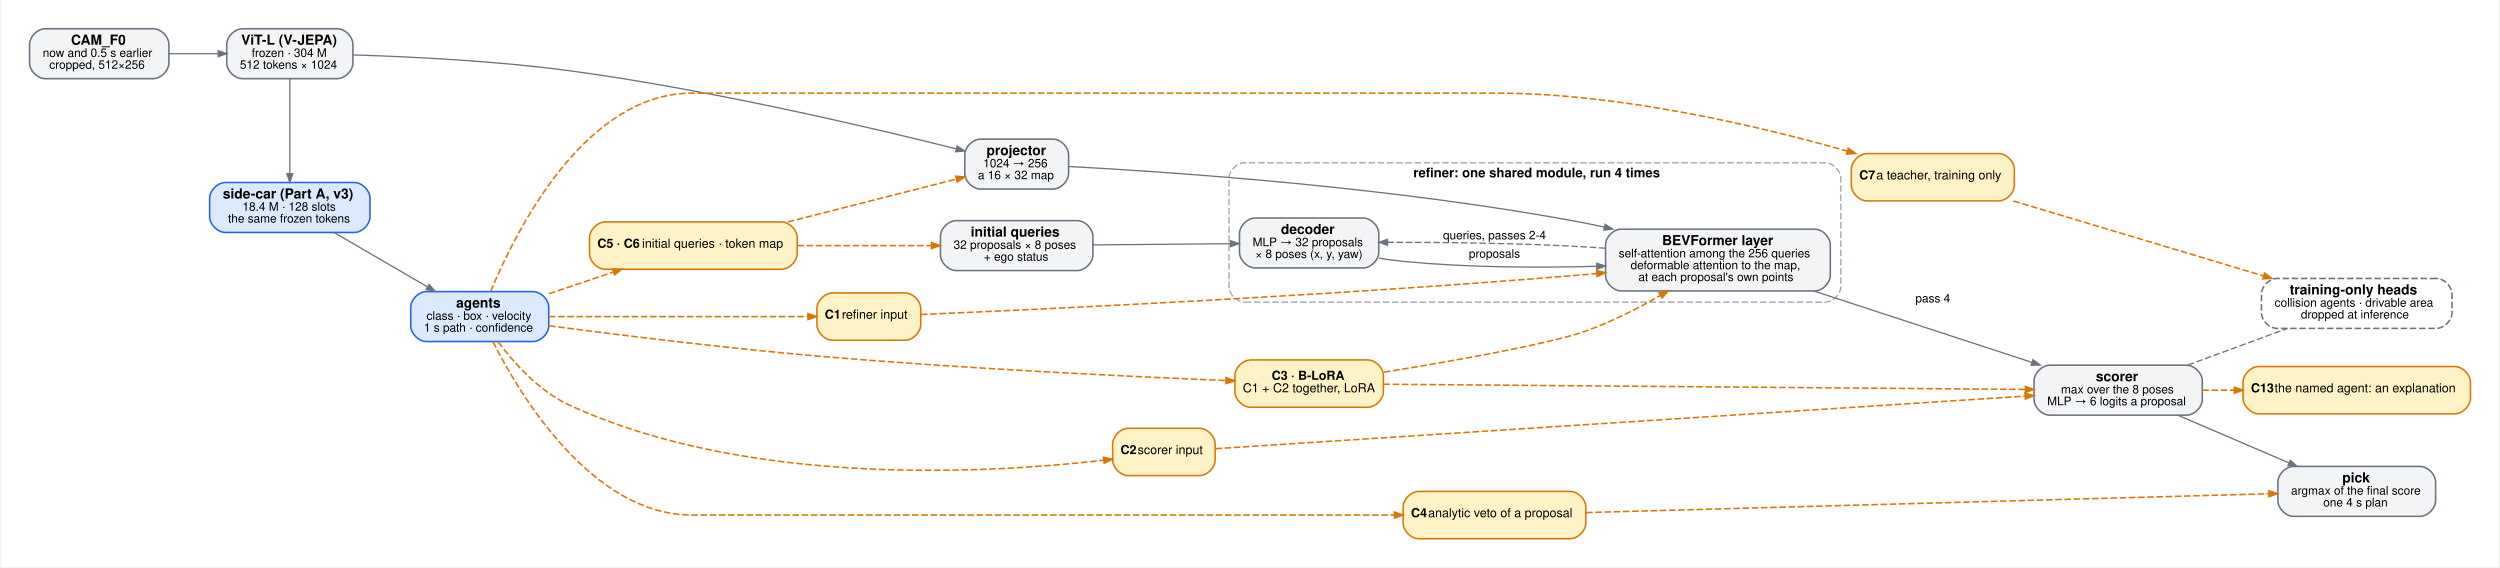
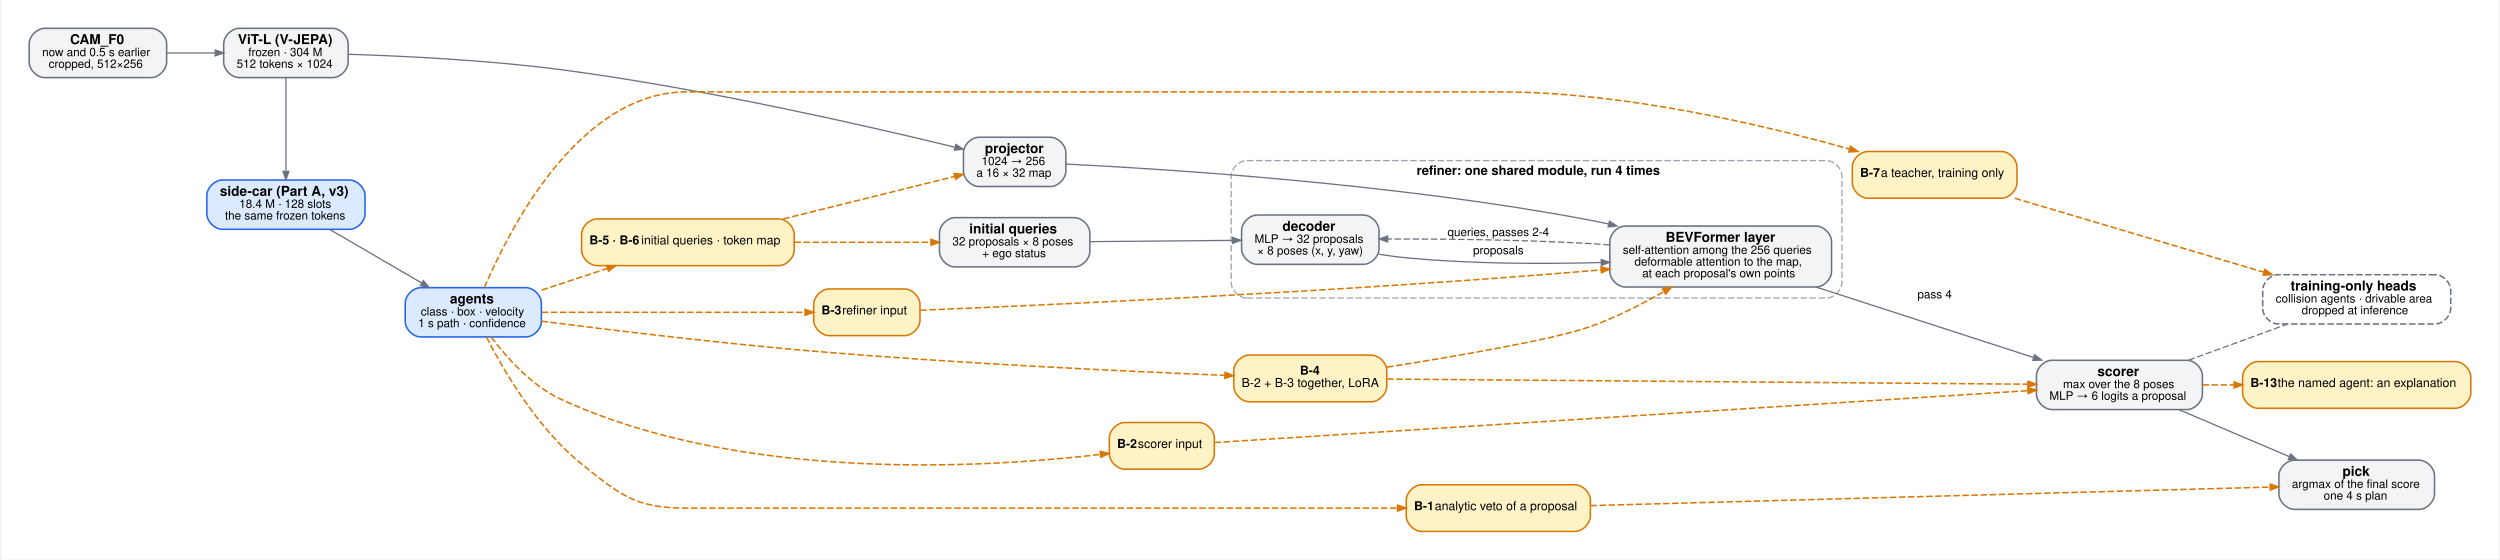
- <svg xmlns="http://www.w3.org/2000/svg" width="1900pt" height="431pt" viewBox="0.00 0.00 1900.20 431.45">
+ <svg xmlns="http://www.w3.org/2000/svg" width="1926pt" height="431pt" viewBox="0.00 0.00 1926.20 431.45">
  <g id="graph0" class="graph" transform="scale(1 1) rotate(0) translate(21.6 409.85)">
-     <polygon fill="white" stroke="transparent" points="-21.6,21.6 -21.6,-409.85 1878.6,-409.85 1878.6,21.6 -21.6,21.6" />
+     <polygon fill="white" stroke="transparent" points="-21.6,21.6 -21.6,-409.85 1904.6,-409.85 1904.6,21.6 -21.6,21.6" />
    <g id="clust1" class="cluster">
-       <path fill="white" stroke="#9ca3af" stroke-dasharray="5,2" d="M924.5,-180C924.5,-180 1366,-180 1366,-180 1372,-180 1378,-186 1378,-192 1378,-192 1378,-274 1378,-274 1378,-280 1372,-286 1366,-286 1366,-286 924.5,-286 924.5,-286 918.5,-286 912.5,-280 912.5,-274 912.5,-274 912.5,-192 912.5,-192 912.5,-186 918.5,-180 924.5,-180" />
-       <text text-anchor="start" x="1052.75" y="-275" font-family="Helvetica" font-weight="bold" font-size="10.00">refiner: one shared module, run 4 times</text>
+       <path fill="white" stroke="#9ca3af" stroke-dasharray="5,2" d="M939,-180C939,-180 1386,-180 1386,-180 1392,-180 1398,-186 1398,-192 1398,-192 1398,-274 1398,-274 1398,-280 1392,-286 1386,-286 1386,-286 939,-286 939,-286 933,-286 927,-280 927,-274 927,-274 927,-192 927,-192 927,-186 933,-180 939,-180" />
+       <text text-anchor="start" x="1070" y="-275" font-family="Helvetica" font-weight="bold" font-size="10.00">refiner: one shared module, run 4 times</text>
    </g>
    <g id="node1" class="node">
      <path fill="#f3f4f6" stroke="#6b7280" stroke-width="1.2" d="M94,-388C94,-388 12,-388 12,-388 6,-388 0,-382 0,-376 0,-376 0,-362 0,-362 0,-356 6,-350 12,-350 12,-350 94,-350 94,-350 100,-350 106,-356 106,-362 106,-362 106,-376 106,-376 106,-382 100,-388 94,-388" />
      <text text-anchor="start" x="31.5" y="-375.85" font-family="Helvetica" font-weight="bold" font-size="10.50">CAM_F0</text>
      <text text-anchor="start" x="10" y="-366.55" font-family="Helvetica" font-size="9.00">now and 0.5 s earlier</text>
      <text text-anchor="start" x="15" y="-357.55" font-family="Helvetica" font-size="9.00">cropped, 512×256</text>
    </g>
    <g id="node2" class="node">
      <path fill="#f3f4f6" stroke="#6b7280" stroke-width="1.2" d="M234,-388C234,-388 162,-388 162,-388 156,-388 150,-382 150,-376 150,-376 150,-362 150,-362 150,-356 156,-350 162,-350 162,-350 234,-350 234,-350 240,-350 246,-356 246,-362 246,-362 246,-376 246,-376 246,-382 240,-388 234,-388" />
      <text text-anchor="start" x="161" y="-375.85" font-family="Helvetica" font-weight="bold" font-size="10.50">ViT-L (V-JEPA)</text>
      <text text-anchor="start" x="169" y="-366.55" font-family="Helvetica" font-size="9.00">frozen · 304 M</text>
      <text text-anchor="start" x="160" y="-357.55" font-family="Helvetica" font-size="9.00">512 tokens × 1024</text>
    </g>
    <g id="edge1" class="edge">
      <path fill="none" stroke="#6b7280" d="M106.03,-369C118.16,-369 131.1,-369 143.3,-369" />
      <polygon fill="#6b7280" stroke="#6b7280" points="143.49,-371.28 149.99,-369 143.49,-366.73 143.49,-371.28" />
    </g>
    <g id="node3" class="node">
-       <path fill="#f3f4f6" stroke="#6b7280" stroke-width="1.2" d="M778.5,-304C778.5,-304 723.5,-304 723.5,-304 717.5,-304 711.5,-298 711.5,-292 711.5,-292 711.5,-278 711.5,-278 711.5,-272 717.5,-266 723.5,-266 723.5,-266 778.5,-266 778.5,-266 784.5,-266 790.5,-272 790.5,-278 790.5,-278 790.5,-292 790.5,-292 790.5,-298 784.5,-304 778.5,-304" />
-       <text text-anchor="start" x="728" y="-291.85" font-family="Helvetica" font-weight="bold" font-size="10.50">projector</text>
-       <text text-anchor="start" x="725.5" y="-282.55" font-family="Helvetica" font-size="9.00">1024 → 256</text>
-       <text text-anchor="start" x="721.5" y="-273.55" font-family="Helvetica" font-size="9.00">a 16 × 32 map</text>
+       <path fill="#f3f4f6" stroke="#6b7280" stroke-width="1.2" d="M787.5,-304C787.5,-304 732.5,-304 732.5,-304 726.5,-304 720.5,-298 720.5,-292 720.5,-292 720.5,-278 720.5,-278 720.5,-272 726.5,-266 732.5,-266 732.5,-266 787.5,-266 787.5,-266 793.5,-266 799.5,-272 799.5,-278 799.5,-278 799.5,-292 799.5,-292 799.5,-298 793.5,-304 787.5,-304" />
+       <text text-anchor="start" x="737" y="-291.85" font-family="Helvetica" font-weight="bold" font-size="10.50">projector</text>
+       <text text-anchor="start" x="734.5" y="-282.55" font-family="Helvetica" font-size="9.00">1024 → 256</text>
+       <text text-anchor="start" x="730.5" y="-273.55" font-family="Helvetica" font-size="9.00">a 16 × 32 map</text>
    </g>
    <g id="edge2" class="edge">
-       <path fill="none" stroke="#6b7280" d="M246.34,-368.06C289.43,-366.74 354.72,-363.58 411,-356 517.44,-341.67 640.38,-312.77 704.98,-296.61" />
-       <polygon fill="#6b7280" stroke="#6b7280" points="705.67,-298.78 711.42,-294.99 704.57,-294.37 705.67,-298.78" />
+       <path fill="none" stroke="#6b7280" d="M246.33,-367.99C289.42,-366.63 354.7,-363.43 411,-356 520.78,-341.51 647.79,-312.41 713.83,-296.33" />
+       <polygon fill="#6b7280" stroke="#6b7280" points="714.64,-298.47 720.42,-294.72 713.56,-294.05 714.64,-298.47" />
    </g>
    <g id="node10" class="node">
      <path fill="#dbeafe" stroke="#2563eb" stroke-width="1.2" d="M247,-271C247,-271 149,-271 149,-271 143,-271 137,-265 137,-259 137,-259 137,-245 137,-245 137,-239 143,-233 149,-233 149,-233 247,-233 247,-233 253,-233 259,-239 259,-245 259,-245 259,-259 259,-259 259,-265 253,-271 247,-271" />
      <text text-anchor="start" x="147" y="-258.85" font-family="Helvetica" font-weight="bold" font-size="10.50">side-car (Part A, v3)</text>
      <text text-anchor="start" x="162" y="-249.55" font-family="Helvetica" font-size="9.00">18.4 M · 128 slots</text>
      <text text-anchor="start" x="151" y="-240.55" font-family="Helvetica" font-size="9.00">the same frozen tokens</text>
    </g>
    <g id="edge10" class="edge">
      <path fill="none" stroke="#6b7280" d="M198,-349.9C198,-325.92 198,-301.94 198,-277.96" />
      <polygon fill="#6b7280" stroke="#6b7280" points="200.28,-277.7 198,-271.2 195.73,-277.7 200.28,-277.7" />
    </g>
    <g id="node6" class="node">
-       <path fill="#f3f4f6" stroke="#6b7280" stroke-width="1.2" d="M1358,-235.5C1358,-235.5 1211,-235.5 1211,-235.5 1205,-235.5 1199,-229.5 1199,-223.5 1199,-223.5 1199,-200.5 1199,-200.5 1199,-194.5 1205,-188.5 1211,-188.5 1211,-188.5 1358,-188.5 1358,-188.5 1364,-188.5 1370,-194.5 1370,-200.5 1370,-200.5 1370,-223.5 1370,-223.5 1370,-229.5 1364,-235.5 1358,-235.5" />
-       <text text-anchor="start" x="1242" y="-223.35" font-family="Helvetica" font-weight="bold" font-size="10.50">BEVFormer layer</text>
-       <text text-anchor="start" x="1209" y="-214.05" font-family="Helvetica" font-size="9.00">self-attention among the 256 queries</text>
-       <text text-anchor="start" x="1218" y="-205.05" font-family="Helvetica" font-size="9.00">deformable attention to the map,</text>
-       <text text-anchor="start" x="1224" y="-196.05" font-family="Helvetica" font-size="9.00">at each proposal's own points</text>
+       <path fill="#f3f4f6" stroke="#6b7280" stroke-width="1.2" d="M1378,-235.5C1378,-235.5 1231,-235.5 1231,-235.5 1225,-235.5 1219,-229.5 1219,-223.5 1219,-223.5 1219,-200.5 1219,-200.5 1219,-194.5 1225,-188.5 1231,-188.5 1231,-188.5 1378,-188.5 1378,-188.5 1384,-188.5 1390,-194.5 1390,-200.5 1390,-200.5 1390,-223.5 1390,-223.5 1390,-229.5 1384,-235.5 1378,-235.5" />
+       <text text-anchor="start" x="1262" y="-223.35" font-family="Helvetica" font-weight="bold" font-size="10.50">BEVFormer layer</text>
+       <text text-anchor="start" x="1229" y="-214.05" font-family="Helvetica" font-size="9.00">self-attention among the 256 queries</text>
+       <text text-anchor="start" x="1238" y="-205.05" font-family="Helvetica" font-size="9.00">deformable attention to the map,</text>
+       <text text-anchor="start" x="1244" y="-196.05" font-family="Helvetica" font-size="9.00">at each proposal's own points</text>
    </g>
    <g id="edge3" class="edge">
-       <path fill="none" stroke="#6b7280" d="M790.75,-283.18C866.76,-279.13 1040.5,-267.46 1184,-240 1188.6,-239.12 1193.31,-238.13 1198.04,-237.05" />
-       <polygon fill="#6b7280" stroke="#6b7280" points="1198.68,-239.24 1204.5,-235.54 1197.65,-234.81 1198.68,-239.24" />
+       <path fill="none" stroke="#6b7280" d="M799.54,-283.34C876.85,-279.5 1056.1,-268.13 1204,-240 1208.61,-239.12 1213.31,-238.14 1218.04,-237.07" />
+       <polygon fill="#6b7280" stroke="#6b7280" points="1218.69,-239.25 1224.5,-235.56 1217.65,-234.82 1218.69,-239.25" />
    </g>
    <g id="node4" class="node">
-       <path fill="#f3f4f6" stroke="#6b7280" stroke-width="1.2" d="M797,-242C797,-242 705,-242 705,-242 699,-242 693,-236 693,-230 693,-230 693,-216 693,-216 693,-210 699,-204 705,-204 705,-204 797,-204 797,-204 803,-204 809,-210 809,-216 809,-216 809,-230 809,-230 809,-236 803,-242 797,-242" />
-       <text text-anchor="start" x="716" y="-229.85" font-family="Helvetica" font-weight="bold" font-size="10.50">initial queries</text>
-       <text text-anchor="start" x="703" y="-220.55" font-family="Helvetica" font-size="9.00">32 proposals × 8 poses</text>
-       <text text-anchor="start" x="726" y="-211.55" font-family="Helvetica" font-size="9.00">+ ego status</text>
+       <path fill="#f3f4f6" stroke="#6b7280" stroke-width="1.2" d="M806,-242C806,-242 714,-242 714,-242 708,-242 702,-236 702,-230 702,-230 702,-216 702,-216 702,-210 708,-204 714,-204 714,-204 806,-204 806,-204 812,-204 818,-210 818,-216 818,-216 818,-230 818,-230 818,-236 812,-242 806,-242" />
+       <text text-anchor="start" x="725" y="-229.85" font-family="Helvetica" font-weight="bold" font-size="10.50">initial queries</text>
+       <text text-anchor="start" x="712" y="-220.55" font-family="Helvetica" font-size="9.00">32 proposals × 8 poses</text>
+       <text text-anchor="start" x="735" y="-211.55" font-family="Helvetica" font-size="9.00">+ ego status</text>
    </g>
    <g id="node5" class="node">
-       <path fill="#f3f4f6" stroke="#6b7280" stroke-width="1.2" d="M1014.5,-244C1014.5,-244 932.5,-244 932.5,-244 926.5,-244 920.5,-238 920.5,-232 920.5,-232 920.5,-218 920.5,-218 920.5,-212 926.5,-206 932.5,-206 932.5,-206 1014.5,-206 1014.5,-206 1020.5,-206 1026.5,-212 1026.5,-218 1026.5,-218 1026.5,-232 1026.5,-232 1026.5,-238 1020.5,-244 1014.5,-244" />
-       <text text-anchor="start" x="952" y="-231.85" font-family="Helvetica" font-weight="bold" font-size="10.50">decoder</text>
-       <text text-anchor="start" x="930.5" y="-222.55" font-family="Helvetica" font-size="9.00">MLP → 32 proposals</text>
-       <text text-anchor="start" x="932.5" y="-213.55" font-family="Helvetica" font-size="9.00">× 8 poses (x, y, yaw)</text>
+       <path fill="#f3f4f6" stroke="#6b7280" stroke-width="1.2" d="M1029,-244C1029,-244 947,-244 947,-244 941,-244 935,-238 935,-232 935,-232 935,-218 935,-218 935,-212 941,-206 947,-206 947,-206 1029,-206 1029,-206 1035,-206 1041,-212 1041,-218 1041,-218 1041,-232 1041,-232 1041,-238 1035,-244 1029,-244" />
+       <text text-anchor="start" x="966.5" y="-231.85" font-family="Helvetica" font-weight="bold" font-size="10.50">decoder</text>
+       <text text-anchor="start" x="945" y="-222.55" font-family="Helvetica" font-size="9.00">MLP → 32 proposals</text>
+       <text text-anchor="start" x="947" y="-213.55" font-family="Helvetica" font-size="9.00">× 8 poses (x, y, yaw)</text>
    </g>
    <g id="edge4" class="edge">
-       <path fill="none" stroke="#6b7280" d="M809.07,-223.52C841.12,-223.81 881.05,-224.17 913.41,-224.46" />
-       <polygon fill="#6b7280" stroke="#6b7280" points="913.68,-226.74 920.2,-224.53 913.72,-222.19 913.68,-226.74" />
+       <path fill="none" stroke="#6b7280" d="M818.03,-223.5C851.62,-223.8 894.04,-224.18 927.97,-224.48" />
+       <polygon fill="#6b7280" stroke="#6b7280" points="928.12,-226.75 934.64,-224.54 928.16,-222.2 928.12,-226.75" />
    </g>
    <g id="edge5" class="edge">
-       <path fill="none" stroke="#6b7280" d="M1026.69,-213.45C1032.83,-212.44 1039.04,-211.59 1045,-211 1093.51,-206.23 1147.83,-206.06 1192.37,-207.26" />
-       <polygon fill="#6b7280" stroke="#6b7280" points="1192.3,-209.54 1198.86,-207.45 1192.43,-204.99 1192.3,-209.54" />
-       <text text-anchor="middle" x="1114.5" y="-213.8" font-family="Helvetica" font-size="9.00">proposals</text>
+       <path fill="none" stroke="#6b7280" d="M1041.06,-213.77C1048.07,-212.63 1055.19,-211.65 1062,-211 1111.53,-206.29 1167.03,-206.17 1212.33,-207.38" />
+       <polygon fill="#6b7280" stroke="#6b7280" points="1212.37,-209.66 1218.93,-207.57 1212.5,-205.11 1212.37,-209.66" />
+       <text text-anchor="middle" x="1133" y="-213.8" font-family="Helvetica" font-size="9.00">proposals</text>
    </g>
    <g id="edge6" class="edge">
-       <path fill="none" stroke="#6b7280" stroke-dasharray="5,2" d="M1198.86,-221.01C1193.84,-221.38 1188.85,-221.72 1184,-222 1133.15,-224.91 1075.26,-225.54 1033.24,-225.5" />
-       <polygon fill="#6b7280" stroke="#6b7280" points="1033.14,-223.23 1026.63,-225.49 1033.13,-227.78 1033.14,-223.23" />
-       <text text-anchor="middle" x="1114.5" y="-227.8" font-family="Helvetica" font-size="9.00">queries, passes 2-4</text>
+       <path fill="none" stroke="#6b7280" stroke-dasharray="5,2" d="M1218.86,-221.01C1213.84,-221.39 1208.85,-221.72 1204,-222 1151.18,-225.02 1090.95,-225.61 1047.7,-225.54" />
+       <polygon fill="#6b7280" stroke="#6b7280" points="1047.68,-223.27 1041.18,-225.53 1047.67,-227.82 1047.68,-223.27" />
+       <text text-anchor="middle" x="1133" y="-227.8" font-family="Helvetica" font-size="9.00">queries, passes 2-4</text>
    </g>
    <g id="node7" class="node">
-       <path fill="#f3f4f6" stroke="#6b7280" stroke-width="1.2" d="M1641,-132C1641,-132 1537,-132 1537,-132 1531,-132 1525,-126 1525,-120 1525,-120 1525,-106 1525,-106 1525,-100 1531,-94 1537,-94 1537,-94 1641,-94 1641,-94 1647,-94 1653,-100 1653,-106 1653,-106 1653,-120 1653,-120 1653,-126 1647,-132 1641,-132" />
-       <text text-anchor="start" x="1572" y="-119.85" font-family="Helvetica" font-weight="bold" font-size="10.50">scorer</text>
-       <text text-anchor="start" x="1545.5" y="-110.55" font-family="Helvetica" font-size="9.00">max over the 8 poses</text>
-       <text text-anchor="start" x="1535" y="-101.55" font-family="Helvetica" font-size="9.00">MLP → 6 logits a proposal</text>
+       <path fill="#f3f4f6" stroke="#6b7280" stroke-width="1.2" d="M1664,-132C1664,-132 1560,-132 1560,-132 1554,-132 1548,-126 1548,-120 1548,-120 1548,-106 1548,-106 1548,-100 1554,-94 1560,-94 1560,-94 1664,-94 1664,-94 1670,-94 1676,-100 1676,-106 1676,-106 1676,-120 1676,-120 1676,-126 1670,-132 1664,-132" />
+       <text text-anchor="start" x="1595" y="-119.85" font-family="Helvetica" font-weight="bold" font-size="10.50">scorer</text>
+       <text text-anchor="start" x="1568.5" y="-110.55" font-family="Helvetica" font-size="9.00">max over the 8 poses</text>
+       <text text-anchor="start" x="1558" y="-101.55" font-family="Helvetica" font-size="9.00">MLP → 6 logits a proposal</text>
    </g>
    <g id="edge7" class="edge">
-       <path fill="none" stroke="#6b7280" d="M1357.57,-188.41C1407.91,-171.94 1474.55,-150.13 1523.21,-134.2" />
-       <polygon fill="#6b7280" stroke="#6b7280" points="1524.18,-136.28 1529.65,-132.1 1522.77,-131.96 1524.18,-136.28" />
-       <text text-anchor="middle" x="1448" y="-179.8" font-family="Helvetica" font-size="9.00">pass 4</text>
+       <path fill="none" stroke="#6b7280" d="M1378.29,-188.41C1429.23,-171.9 1496.7,-150.04 1545.87,-134.11" />
+       <polygon fill="#6b7280" stroke="#6b7280" points="1546.59,-136.26 1552.07,-132.1 1545.19,-131.94 1546.59,-136.26" />
+       <text text-anchor="middle" x="1469.5" y="-179.8" font-family="Helvetica" font-size="9.00">pass 4</text>
    </g>
    <g id="node8" class="node">
-       <path fill="#f3f4f6" stroke="#6b7280" stroke-width="1.2" d="M1818.5,-55C1818.5,-55 1722.5,-55 1722.5,-55 1716.5,-55 1710.5,-49 1710.5,-43 1710.5,-43 1710.5,-29 1710.5,-29 1710.5,-23 1716.5,-17 1722.5,-17 1722.5,-17 1818.5,-17 1818.5,-17 1824.5,-17 1830.5,-23 1830.5,-29 1830.5,-29 1830.5,-43 1830.5,-43 1830.5,-49 1824.5,-55 1818.5,-55" />
-       <text text-anchor="start" x="1759.5" y="-42.85" font-family="Helvetica" font-weight="bold" font-size="10.50">pick</text>
-       <text text-anchor="start" x="1720.5" y="-33.55" font-family="Helvetica" font-size="9.00">argmax of the final score</text>
-       <text text-anchor="start" x="1745" y="-24.55" font-family="Helvetica" font-size="9.00">one 4 s plan</text>
+       <path fill="#f3f4f6" stroke="#6b7280" stroke-width="1.2" d="M1843,-55C1843,-55 1747,-55 1747,-55 1741,-55 1735,-49 1735,-43 1735,-43 1735,-29 1735,-29 1735,-23 1741,-17 1747,-17 1747,-17 1843,-17 1843,-17 1849,-17 1855,-23 1855,-29 1855,-29 1855,-43 1855,-43 1855,-49 1849,-55 1843,-55" />
+       <text text-anchor="start" x="1784" y="-42.85" font-family="Helvetica" font-weight="bold" font-size="10.50">pick</text>
+       <text text-anchor="start" x="1745" y="-33.55" font-family="Helvetica" font-size="9.00">argmax of the final score</text>
+       <text text-anchor="start" x="1769.5" y="-24.55" font-family="Helvetica" font-size="9.00">one 4 s plan</text>
    </g>
    <g id="edge8" class="edge">
-       <path fill="none" stroke="#6b7280" d="M1634.37,-93.97C1659.94,-83 1692.17,-69.17 1718.74,-57.77" />
-       <polygon fill="#6b7280" stroke="#6b7280" points="1719.94,-59.73 1725.02,-55.08 1718.15,-55.55 1719.94,-59.73" />
+       <path fill="none" stroke="#6b7280" d="M1657.74,-93.97C1683.63,-82.95 1716.3,-69.06 1743.16,-57.63" />
+       <polygon fill="#6b7280" stroke="#6b7280" points="1744.06,-59.72 1749.15,-55.08 1742.27,-55.53 1744.06,-59.72" />
    </g>
    <g id="node9" class="node">
-       <path fill="none" stroke="#6b7280" stroke-width="1.2" stroke-dasharray="5,2" d="M1831,-198C1831,-198 1710,-198 1710,-198 1704,-198 1698,-192 1698,-186 1698,-186 1698,-172 1698,-172 1698,-166 1704,-160 1710,-160 1710,-160 1831,-160 1831,-160 1837,-160 1843,-166 1843,-172 1843,-172 1843,-186 1843,-186 1843,-192 1837,-198 1831,-198" />
-       <text text-anchor="start" x="1719.5" y="-185.85" font-family="Helvetica" font-weight="bold" font-size="10.50">training-only heads</text>
-       <text text-anchor="start" x="1708" y="-176.55" font-family="Helvetica" font-size="9.00">collision agents · drivable area</text>
-       <text text-anchor="start" x="1728" y="-167.55" font-family="Helvetica" font-size="9.00">dropped at inference</text>
+       <path fill="none" stroke="#6b7280" stroke-width="1.2" stroke-dasharray="5,2" d="M1855.5,-198C1855.5,-198 1734.5,-198 1734.5,-198 1728.5,-198 1722.5,-192 1722.5,-186 1722.5,-186 1722.5,-172 1722.5,-172 1722.5,-166 1728.5,-160 1734.5,-160 1734.5,-160 1855.5,-160 1855.5,-160 1861.5,-160 1867.5,-166 1867.5,-172 1867.5,-172 1867.5,-186 1867.5,-186 1867.5,-192 1861.5,-198 1855.5,-198" />
+       <text text-anchor="start" x="1744" y="-185.85" font-family="Helvetica" font-weight="bold" font-size="10.50">training-only heads</text>
+       <text text-anchor="start" x="1732.5" y="-176.55" font-family="Helvetica" font-size="9.00">collision agents · drivable area</text>
+       <text text-anchor="start" x="1752.5" y="-167.55" font-family="Helvetica" font-size="9.00">dropped at inference</text>
    </g>
    <g id="edge9" class="edge">
-       <path fill="none" stroke="#6b7280" stroke-dasharray="5,2" d="M1641.92,-132.09C1665.73,-140.85 1693.9,-151.2 1717.7,-159.95" />
+       <path fill="none" stroke="#6b7280" stroke-dasharray="5,2" d="M1665.35,-132.09C1689.37,-140.85 1717.77,-151.2 1741.76,-159.95" />
    </g>
    <g id="node18" class="node">
-       <path fill="#fef3c7" stroke="#d97706" stroke-width="1.2" d="M1845,-131C1845,-131 1696,-131 1696,-131 1690,-131 1684,-125 1684,-119 1684,-119 1684,-107 1684,-107 1684,-101 1690,-95 1696,-95 1696,-95 1845,-95 1845,-95 1851,-95 1857,-101 1857,-107 1857,-107 1857,-119 1857,-119 1857,-125 1851,-131 1845,-131" />
-       <text text-anchor="start" x="1690" y="-111.4" font-family="Helvetica" font-weight="bold" font-size="9.50">C13</text>
-       <text text-anchor="start" x="1708" y="-111.4" font-family="Helvetica" font-size="9.50"> the named agent: an explanation</text>
+       <path fill="#fef3c7" stroke="#d97706" stroke-width="1.2" d="M1871,-131C1871,-131 1719,-131 1719,-131 1713,-131 1707,-125 1707,-119 1707,-119 1707,-107 1707,-107 1707,-101 1713,-95 1719,-95 1719,-95 1871,-95 1871,-95 1877,-95 1883,-101 1883,-107 1883,-107 1883,-119 1883,-119 1883,-125 1877,-131 1871,-131" />
+       <text text-anchor="start" x="1713" y="-111.4" font-family="Helvetica" font-weight="bold" font-size="9.50">B-13</text>
+       <text text-anchor="start" x="1734" y="-111.4" font-family="Helvetica" font-size="9.50"> the named agent: an explanation</text>
    </g>
    <g id="edge26" class="edge">
-       <path fill="none" stroke="#d97706" stroke-width="1.2" stroke-dasharray="5,2" d="M1653.03,-113C1660.85,-113 1668.96,-113 1677.1,-113" />
-       <polygon fill="#d97706" stroke="#d97706" stroke-width="1.2" points="1677.43,-115.28 1683.93,-113 1677.43,-110.73 1677.43,-115.28" />
+       <path fill="none" stroke="#d97706" stroke-width="1.2" stroke-dasharray="5,2" d="M1676.05,-113C1683.86,-113 1691.97,-113 1700.12,-113" />
+       <polygon fill="#d97706" stroke="#d97706" stroke-width="1.2" points="1700.47,-115.28 1706.97,-113 1700.47,-110.73 1700.47,-115.28" />
    </g>
    <g id="node11" class="node">
      <path fill="#dbeafe" stroke="#2563eb" stroke-width="1.2" d="M383,-188C383,-188 302,-188 302,-188 296,-188 290,-182 290,-176 290,-176 290,-162 290,-162 290,-156 296,-150 302,-150 302,-150 383,-150 383,-150 389,-150 395,-156 395,-162 395,-162 395,-176 395,-176 395,-182 389,-188 383,-188" />
      <text text-anchor="start" x="324.5" y="-175.85" font-family="Helvetica" font-weight="bold" font-size="10.50">agents</text>
      <text text-anchor="start" x="302" y="-166.55" font-family="Helvetica" font-size="9.00">class · box · velocity</text>
      <text text-anchor="start" x="300" y="-157.55" font-family="Helvetica" font-size="9.00">1 s path · confidence</text>
    </g>
    <g id="edge11" class="edge">
      <path fill="none" stroke="#6b7280" d="M231.69,-232.96C252.81,-220.66 280.4,-204.59 302.64,-191.63" />
      <polygon fill="#6b7280" stroke="#6b7280" points="303.99,-193.48 308.47,-188.24 301.7,-189.55 303.99,-193.48" />
    </g>
    <g id="node12" class="node">
-       <path fill="#fef3c7" stroke="#d97706" stroke-width="1.2" d="M572,-241C572,-241 438,-241 438,-241 432,-241 426,-235 426,-229 426,-229 426,-217 426,-217 426,-211 432,-205 438,-205 438,-205 572,-205 572,-205 578,-205 584,-211 584,-217 584,-217 584,-229 584,-229 584,-235 578,-241 572,-241" />
-       <text text-anchor="start" x="432" y="-221.4" font-family="Helvetica" font-weight="bold" font-size="9.50">C5 · C6</text>
-       <text text-anchor="start" x="466" y="-221.4" font-family="Helvetica" font-size="9.50"> initial queries · token map</text>
+       <path fill="#fef3c7" stroke="#d97706" stroke-width="1.2" d="M578,-241C578,-241 438,-241 438,-241 432,-241 426,-235 426,-229 426,-229 426,-217 426,-217 426,-211 432,-205 438,-205 438,-205 578,-205 578,-205 584,-205 590,-211 590,-217 590,-217 590,-229 590,-229 590,-235 584,-241 578,-241" />
+       <text text-anchor="start" x="432" y="-221.4" font-family="Helvetica" font-weight="bold" font-size="9.50">B-5 · B-6</text>
+       <text text-anchor="start" x="472" y="-221.4" font-family="Helvetica" font-size="9.50"> initial queries · token map</text>
    </g>
    <g id="edge12" class="edge">
-       <path fill="none" stroke="#d97706" stroke-width="1.2" stroke-dasharray="5,2" d="M395.17,-186.38C410.78,-191.64 428.05,-197.45 444.16,-202.87" />
-       <polygon fill="#d97706" stroke="#d97706" stroke-width="1.2" points="443.61,-205.08 450.5,-205 445.06,-200.77 443.61,-205.08" />
+       <path fill="none" stroke="#d97706" stroke-width="1.2" stroke-dasharray="5,2" d="M395.23,-186.09C411.26,-191.38 429.06,-197.26 445.67,-202.75" />
+       <polygon fill="#d97706" stroke="#d97706" stroke-width="1.2" points="445.33,-205.03 452.22,-204.91 446.76,-200.71 445.33,-205.03" />
    </g>
    <g id="node13" class="node">
-       <path fill="#fef3c7" stroke="#d97706" stroke-width="1.2" d="M666,-187C666,-187 611,-187 611,-187 605,-187 599,-181 599,-175 599,-175 599,-163 599,-163 599,-157 605,-151 611,-151 611,-151 666,-151 666,-151 672,-151 678,-157 678,-163 678,-163 678,-175 678,-175 678,-181 672,-187 666,-187" />
-       <text text-anchor="start" x="605" y="-167.4" font-family="Helvetica" font-weight="bold" font-size="9.50">C1</text>
-       <text text-anchor="start" x="618" y="-167.4" font-family="Helvetica" font-size="9.50"> refiner input</text>
+       <path fill="#fef3c7" stroke="#d97706" stroke-width="1.2" d="M675,-187C675,-187 617,-187 617,-187 611,-187 605,-181 605,-175 605,-175 605,-163 605,-163 605,-157 611,-151 617,-151 617,-151 675,-151 675,-151 681,-151 687,-157 687,-163 687,-163 687,-175 687,-175 687,-181 681,-187 675,-187" />
+       <text text-anchor="start" x="611" y="-167.4" font-family="Helvetica" font-weight="bold" font-size="9.50">B-3</text>
+       <text text-anchor="start" x="627" y="-167.4" font-family="Helvetica" font-size="9.50"> refiner input</text>
    </g>
    <g id="edge15" class="edge">
-       <path fill="none" stroke="#d97706" stroke-width="1.2" stroke-dasharray="5,2" d="M395.05,-169C450.8,-169 538.81,-169 592.06,-169" />
-       <polygon fill="#d97706" stroke="#d97706" stroke-width="1.2" points="592.2,-171.28 598.7,-169 592.2,-166.73 592.2,-171.28" />
+       <path fill="none" stroke="#d97706" stroke-width="1.2" stroke-dasharray="5,2" d="M395.33,-169C452.44,-169 543.47,-169 598.4,-169" />
+       <polygon fill="#d97706" stroke="#d97706" stroke-width="1.2" points="598.42,-171.28 604.92,-169 598.42,-166.73 598.42,-171.28" />
    </g>
    <g id="node14" class="node">
-       <path fill="#fef3c7" stroke="#d97706" stroke-width="1.2" d="M890,-84C890,-84 836,-84 836,-84 830,-84 824,-78 824,-72 824,-72 824,-60 824,-60 824,-54 830,-48 836,-48 836,-48 890,-48 890,-48 896,-48 902,-54 902,-60 902,-60 902,-72 902,-72 902,-78 896,-84 890,-84" />
-       <text text-anchor="start" x="830" y="-64.4" font-family="Helvetica" font-weight="bold" font-size="9.50">C2</text>
-       <text text-anchor="start" x="843" y="-64.4" font-family="Helvetica" font-size="9.50"> scorer input</text>
+       <path fill="#fef3c7" stroke="#d97706" stroke-width="1.2" d="M902,-84C902,-84 845,-84 845,-84 839,-84 833,-78 833,-72 833,-72 833,-60 833,-60 833,-54 839,-48 845,-48 845,-48 902,-48 902,-48 908,-48 914,-54 914,-60 914,-60 914,-72 914,-72 914,-78 908,-84 902,-84" />
+       <text text-anchor="start" x="839" y="-64.4" font-family="Helvetica" font-weight="bold" font-size="9.50">B-2</text>
+       <text text-anchor="start" x="855" y="-64.4" font-family="Helvetica" font-size="9.50"> scorer input</text>
    </g>
    <g id="edge17" class="edge">
-       <path fill="none" stroke="#d97706" stroke-width="1.2" stroke-dasharray="5,2" d="M356.55,-149.69C368.45,-133.85 387.55,-112.41 410,-102 547.15,-38.38 732.9,-49.96 817.15,-59.71" />
-       <polygon fill="#d97706" stroke="#d97706" stroke-width="1.2" points="817.04,-61.99 823.77,-60.49 817.58,-57.47 817.04,-61.99" />
+       <path fill="none" stroke="#d97706" stroke-width="1.2" stroke-dasharray="5,2" d="M356.31,-149.99C368.19,-134.12 387.39,-112.46 410,-102 550.16,-37.14 739.84,-49.25 826.22,-59.41" />
+       <polygon fill="#d97706" stroke="#d97706" stroke-width="1.2" points="826.03,-61.68 832.75,-60.2 826.57,-57.16 826.03,-61.68" />
    </g>
    <g id="node15" class="node">
-       <path fill="#fef3c7" stroke="#d97706" stroke-width="1.2" d="M1018,-136C1018,-136 929,-136 929,-136 923,-136 917,-130 917,-124 917,-124 917,-112 917,-112 917,-106 923,-100 929,-100 929,-100 1018,-100 1018,-100 1024,-100 1030,-106 1030,-112 1030,-112 1030,-124 1030,-124 1030,-130 1024,-136 1018,-136" />
-       <text text-anchor="start" x="945" y="-120.9" font-family="Helvetica" font-weight="bold" font-size="9.50">C3 · B-LoRA</text>
-       <text text-anchor="start" x="923" y="-111.4" font-family="Helvetica" font-size="9.50">C1 + C2 together, LoRA</text>
+       <path fill="#fef3c7" stroke="#d97706" stroke-width="1.2" d="M1035,-136C1035,-136 941,-136 941,-136 935,-136 929,-130 929,-124 929,-124 929,-112 929,-112 929,-106 935,-100 941,-100 941,-100 1035,-100 1035,-100 1041,-100 1047,-106 1047,-112 1047,-112 1047,-124 1047,-124 1047,-130 1041,-136 1035,-136" />
+       <text text-anchor="start" x="980" y="-120.9" font-family="Helvetica" font-weight="bold" font-size="9.50">B-4</text>
+       <text text-anchor="start" x="935" y="-111.4" font-family="Helvetica" font-size="9.50">B-2 + B-3 together, LoRA</text>
    </g>
    <g id="edge19" class="edge">
-       <path fill="none" stroke="#d97706" stroke-width="1.2" stroke-dasharray="5,2" d="M395.28,-161.99C446.83,-155.22 528.25,-145.14 599,-139 708.29,-129.52 835.95,-123.41 910.17,-120.35" />
-       <polygon fill="#d97706" stroke="#d97706" stroke-width="1.2" points="910.34,-122.62 916.74,-120.08 910.15,-118.07 910.34,-122.62" />
+       <path fill="none" stroke="#d97706" stroke-width="1.2" stroke-dasharray="5,2" d="M395.01,-162.18C447.69,-155.41 531.92,-145.2 605,-139 716.14,-129.58 845.85,-123.48 921.94,-120.4" />
+       <polygon fill="#d97706" stroke="#d97706" stroke-width="1.2" points="922.28,-122.66 928.68,-120.13 922.09,-118.12 922.28,-122.66" />
    </g>
    <g id="node16" class="node">
-       <path fill="#fef3c7" stroke="#d97706" stroke-width="1.2" d="M1172,-36C1172,-36 1057,-36 1057,-36 1051,-36 1045,-30 1045,-24 1045,-24 1045,-12 1045,-12 1045,-6 1051,0 1057,0 1057,0 1172,0 1172,0 1178,0 1184,-6 1184,-12 1184,-12 1184,-24 1184,-24 1184,-30 1178,-36 1172,-36" />
-       <text text-anchor="start" x="1051" y="-16.4" font-family="Helvetica" font-weight="bold" font-size="9.50">C4</text>
-       <text text-anchor="start" x="1064" y="-16.4" font-family="Helvetica" font-size="9.50"> analytic veto of a proposal</text>
+       <path fill="#fef3c7" stroke="#d97706" stroke-width="1.2" d="M1192,-36C1192,-36 1074,-36 1074,-36 1068,-36 1062,-30 1062,-24 1062,-24 1062,-12 1062,-12 1062,-6 1068,0 1074,0 1074,0 1192,0 1192,0 1198,0 1204,-6 1204,-12 1204,-12 1204,-24 1204,-24 1204,-30 1198,-36 1192,-36" />
+       <text text-anchor="start" x="1068" y="-16.4" font-family="Helvetica" font-weight="bold" font-size="9.50">B-1</text>
+       <text text-anchor="start" x="1084" y="-16.4" font-family="Helvetica" font-size="9.50"> analytic veto of a proposal</text>
    </g>
    <g id="edge22" class="edge">
-       <path fill="none" stroke="#d97706" stroke-width="1.2" stroke-dasharray="5,2" d="M352.5,-149.88C373.11,-109.24 427.87,-18 504,-18 504,-18 504,-18 864,-18 922.55,-18 988.84,-18 1038.36,-18" />
-       <polygon fill="#d97706" stroke="#d97706" stroke-width="1.2" points="1038.43,-20.28 1044.93,-18 1038.43,-15.73 1038.43,-20.28" />
+       <path fill="none" stroke="#d97706" stroke-width="1.2" stroke-dasharray="5,2" d="M352.65,-149.89C365.7,-124.43 391.9,-79.4 426,-52 456.43,-27.54 467.96,-18 507,-18 507,-18 507,-18 874.5,-18 935.15,-18 1003.83,-18 1055,-18" />
+       <polygon fill="#d97706" stroke="#d97706" stroke-width="1.2" points="1055.28,-20.28 1061.78,-18 1055.28,-15.73 1055.28,-20.28" />
    </g>
    <g id="node17" class="node">
-       <path fill="#fef3c7" stroke="#d97706" stroke-width="1.2" d="M1498,-293C1498,-293 1398,-293 1398,-293 1392,-293 1386,-287 1386,-281 1386,-281 1386,-269 1386,-269 1386,-263 1392,-257 1398,-257 1398,-257 1498,-257 1498,-257 1504,-257 1510,-263 1510,-269 1510,-269 1510,-281 1510,-281 1510,-287 1504,-293 1498,-293" />
-       <text text-anchor="start" x="1392" y="-273.4" font-family="Helvetica" font-weight="bold" font-size="9.50">C7</text>
-       <text text-anchor="start" x="1405" y="-273.4" font-family="Helvetica" font-size="9.50"> a teacher, training only</text>
+       <path fill="#fef3c7" stroke="#d97706" stroke-width="1.2" d="M1521,-293C1521,-293 1418,-293 1418,-293 1412,-293 1406,-287 1406,-281 1406,-281 1406,-269 1406,-269 1406,-263 1412,-257 1418,-257 1418,-257 1521,-257 1521,-257 1527,-257 1533,-263 1533,-269 1533,-269 1533,-281 1533,-281 1533,-287 1527,-293 1521,-293" />
+       <text text-anchor="start" x="1412" y="-273.4" font-family="Helvetica" font-weight="bold" font-size="9.50">B-7</text>
+       <text text-anchor="start" x="1428" y="-273.4" font-family="Helvetica" font-size="9.50"> a teacher, training only</text>
    </g>
    <g id="edge24" class="edge">
-       <path fill="none" stroke="#d97706" stroke-width="1.2" stroke-dasharray="5,2" d="M350.83,-188.17C369.22,-232.63 421.81,-339 504,-339 504,-339 504,-339 1115.5,-339 1209.9,-339 1316.73,-313.67 1382.98,-294.88" />
-       <polygon fill="#d97706" stroke="#d97706" stroke-width="1.2" points="1383.64,-297.06 1389.27,-293.08 1382.39,-292.68 1383.64,-297.06" />
+       <path fill="none" stroke="#d97706" stroke-width="1.2" stroke-dasharray="5,2" d="M351.07,-188.17C370.04,-232.63 424.08,-339 507,-339 507,-339 507,-339 1134,-339 1229.23,-339 1337.03,-313.67 1403.89,-294.88" />
+       <polygon fill="#d97706" stroke="#d97706" stroke-width="1.2" points="1404.6,-297.04 1410.23,-293.08 1403.36,-292.67 1404.6,-297.04" />
    </g>
    <g id="edge14" class="edge">
-       <path fill="none" stroke="#d97706" stroke-width="1.2" stroke-dasharray="5,2" d="M576.9,-241.02C618.23,-251.52 669.11,-264.45 704.98,-273.56" />
-       <polygon fill="#d97706" stroke="#d97706" stroke-width="1.2" points="704.63,-275.82 711.49,-275.22 705.75,-271.41 704.63,-275.82" />
+       <path fill="none" stroke="#d97706" stroke-width="1.2" stroke-dasharray="5,2" d="M581.65,-241.02C624.26,-251.58 676.79,-264.61 713.57,-273.73" />
+       <polygon fill="#d97706" stroke="#d97706" stroke-width="1.2" points="713.4,-276.03 720.25,-275.39 714.49,-271.62 713.4,-276.03" />
    </g>
    <g id="edge13" class="edge">
-       <path fill="none" stroke="#d97706" stroke-width="1.2" stroke-dasharray="5,2" d="M584.21,-223C617.13,-223 654.96,-223 686.17,-223" />
-       <polygon fill="#d97706" stroke="#d97706" stroke-width="1.2" points="686.22,-225.28 692.72,-223 686.22,-220.73 686.22,-225.28" />
+       <path fill="none" stroke="#d97706" stroke-width="1.2" stroke-dasharray="5,2" d="M590.17,-223C624.24,-223 663.29,-223 695.25,-223" />
+       <polygon fill="#d97706" stroke="#d97706" stroke-width="1.2" points="695.46,-225.28 701.96,-223 695.46,-220.73 695.46,-225.28" />
    </g>
    <g id="edge16" class="edge">
-       <path fill="none" stroke="#d97706" stroke-width="1.2" stroke-dasharray="5,2" d="M678.17,-170.59C767.4,-174.4 994.58,-184.97 1184,-201 1186.73,-201.23 1189.5,-201.47 1192.29,-201.73" />
-       <polygon fill="#d97706" stroke="#d97706" stroke-width="1.2" points="1192.17,-204 1198.85,-202.34 1192.59,-199.47 1192.17,-204" />
+       <path fill="none" stroke="#d97706" stroke-width="1.2" stroke-dasharray="5,2" d="M687.24,-170.58C779,-174.35 1010.72,-184.78 1204,-201 1206.73,-201.23 1209.5,-201.47 1212.29,-201.72" />
+       <polygon fill="#d97706" stroke="#d97706" stroke-width="1.2" points="1212.17,-204 1218.85,-202.33 1212.59,-199.47 1212.17,-204" />
    </g>
    <g id="edge18" class="edge">
-       <path fill="none" stroke="#d97706" stroke-width="1.2" stroke-dasharray="5,2" d="M902.16,-68.48C1018.19,-76.01 1367.99,-98.72 1518.22,-108.47" />
-       <polygon fill="#d97706" stroke="#d97706" stroke-width="1.2" points="1518.15,-110.75 1524.78,-108.9 1518.44,-106.2 1518.15,-110.75" />
+       <path fill="none" stroke="#d97706" stroke-width="1.2" stroke-dasharray="5,2" d="M914.1,-68.53C1033.26,-76.13 1389.63,-98.87 1541.36,-108.56" />
+       <polygon fill="#d97706" stroke="#d97706" stroke-width="1.2" points="1541.36,-110.84 1547.99,-108.98 1541.65,-106.29 1541.36,-110.84" />
    </g>
    <g id="edge20" class="edge">
-       <path fill="none" stroke="#d97706" stroke-width="1.2" stroke-dasharray="5,2" d="M1030.49,-126.69C1082.64,-135.15 1156.36,-148.13 1184,-158 1203.46,-164.95 1223.71,-175.29 1240.83,-185.08" />
-       <polygon fill="#d97706" stroke="#d97706" stroke-width="1.2" points="1239.74,-187.08 1246.51,-188.37 1242.02,-183.14 1239.74,-187.08" />
+       <path fill="none" stroke="#d97706" stroke-width="1.2" stroke-dasharray="5,2" d="M1047.22,-126.73C1100.7,-135.13 1175.77,-148 1204,-158 1223.47,-164.9 1243.73,-175.24 1260.84,-185.03" />
+       <polygon fill="#d97706" stroke="#d97706" stroke-width="1.2" points="1259.76,-187.03 1266.52,-188.32 1262.04,-183.09 1259.76,-187.03" />
    </g>
    <g id="edge21" class="edge">
-       <path fill="none" stroke="#d97706" stroke-width="1.2" stroke-dasharray="5,2" d="M1030.03,-117.55C1142.06,-116.63 1394.93,-114.57 1518.04,-113.57" />
-       <polygon fill="#d97706" stroke="#d97706" stroke-width="1.2" points="1518.4,-115.84 1524.88,-113.51 1518.36,-111.29 1518.4,-115.84" />
+       <path fill="none" stroke="#d97706" stroke-width="1.2" stroke-dasharray="5,2" d="M1047.24,-117.53C1162.21,-116.61 1417.88,-114.55 1541.46,-113.56" />
+       <polygon fill="#d97706" stroke="#d97706" stroke-width="1.2" points="1541.49,-115.83 1547.97,-113.51 1541.45,-111.28 1541.49,-115.83" />
    </g>
    <g id="edge23" class="edge">
-       <path fill="none" stroke="#d97706" stroke-width="1.2" stroke-dasharray="5,2" d="M1184.25,-19.89C1310.87,-23.38 1579.33,-30.77 1703.7,-34.19" />
-       <polygon fill="#d97706" stroke="#d97706" stroke-width="1.2" points="1703.68,-36.46 1710.24,-34.37 1703.8,-31.92 1703.68,-36.46" />
+       <path fill="none" stroke="#d97706" stroke-width="1.2" stroke-dasharray="5,2" d="M1204.01,-19.91C1332.26,-23.41 1603.19,-30.8 1728.23,-34.21" />
+       <polygon fill="#d97706" stroke="#d97706" stroke-width="1.2" points="1728.24,-36.48 1734.8,-34.39 1728.36,-31.93 1728.24,-36.48" />
    </g>
    <g id="edge25" class="edge">
-       <path fill="none" stroke="#d97706" stroke-width="1.2" stroke-dasharray="5,2" d="M1509.28,-256.94C1563.32,-240.76 1642.61,-217.01 1699.45,-199.98" />
-       <polygon fill="#d97706" stroke="#d97706" stroke-width="1.2" points="1700.35,-202.09 1705.92,-198.04 1699.04,-197.73 1700.35,-202.09" />
+       <path fill="none" stroke="#d97706" stroke-width="1.2" stroke-dasharray="5,2" d="M1531.35,-256.94C1585.89,-240.76 1665.93,-217.01 1723.3,-199.98" />
+       <polygon fill="#d97706" stroke="#d97706" stroke-width="1.2" points="1724.24,-202.07 1729.83,-198.04 1722.95,-197.71 1724.24,-202.07" />
    </g>
  </g>
</svg>
